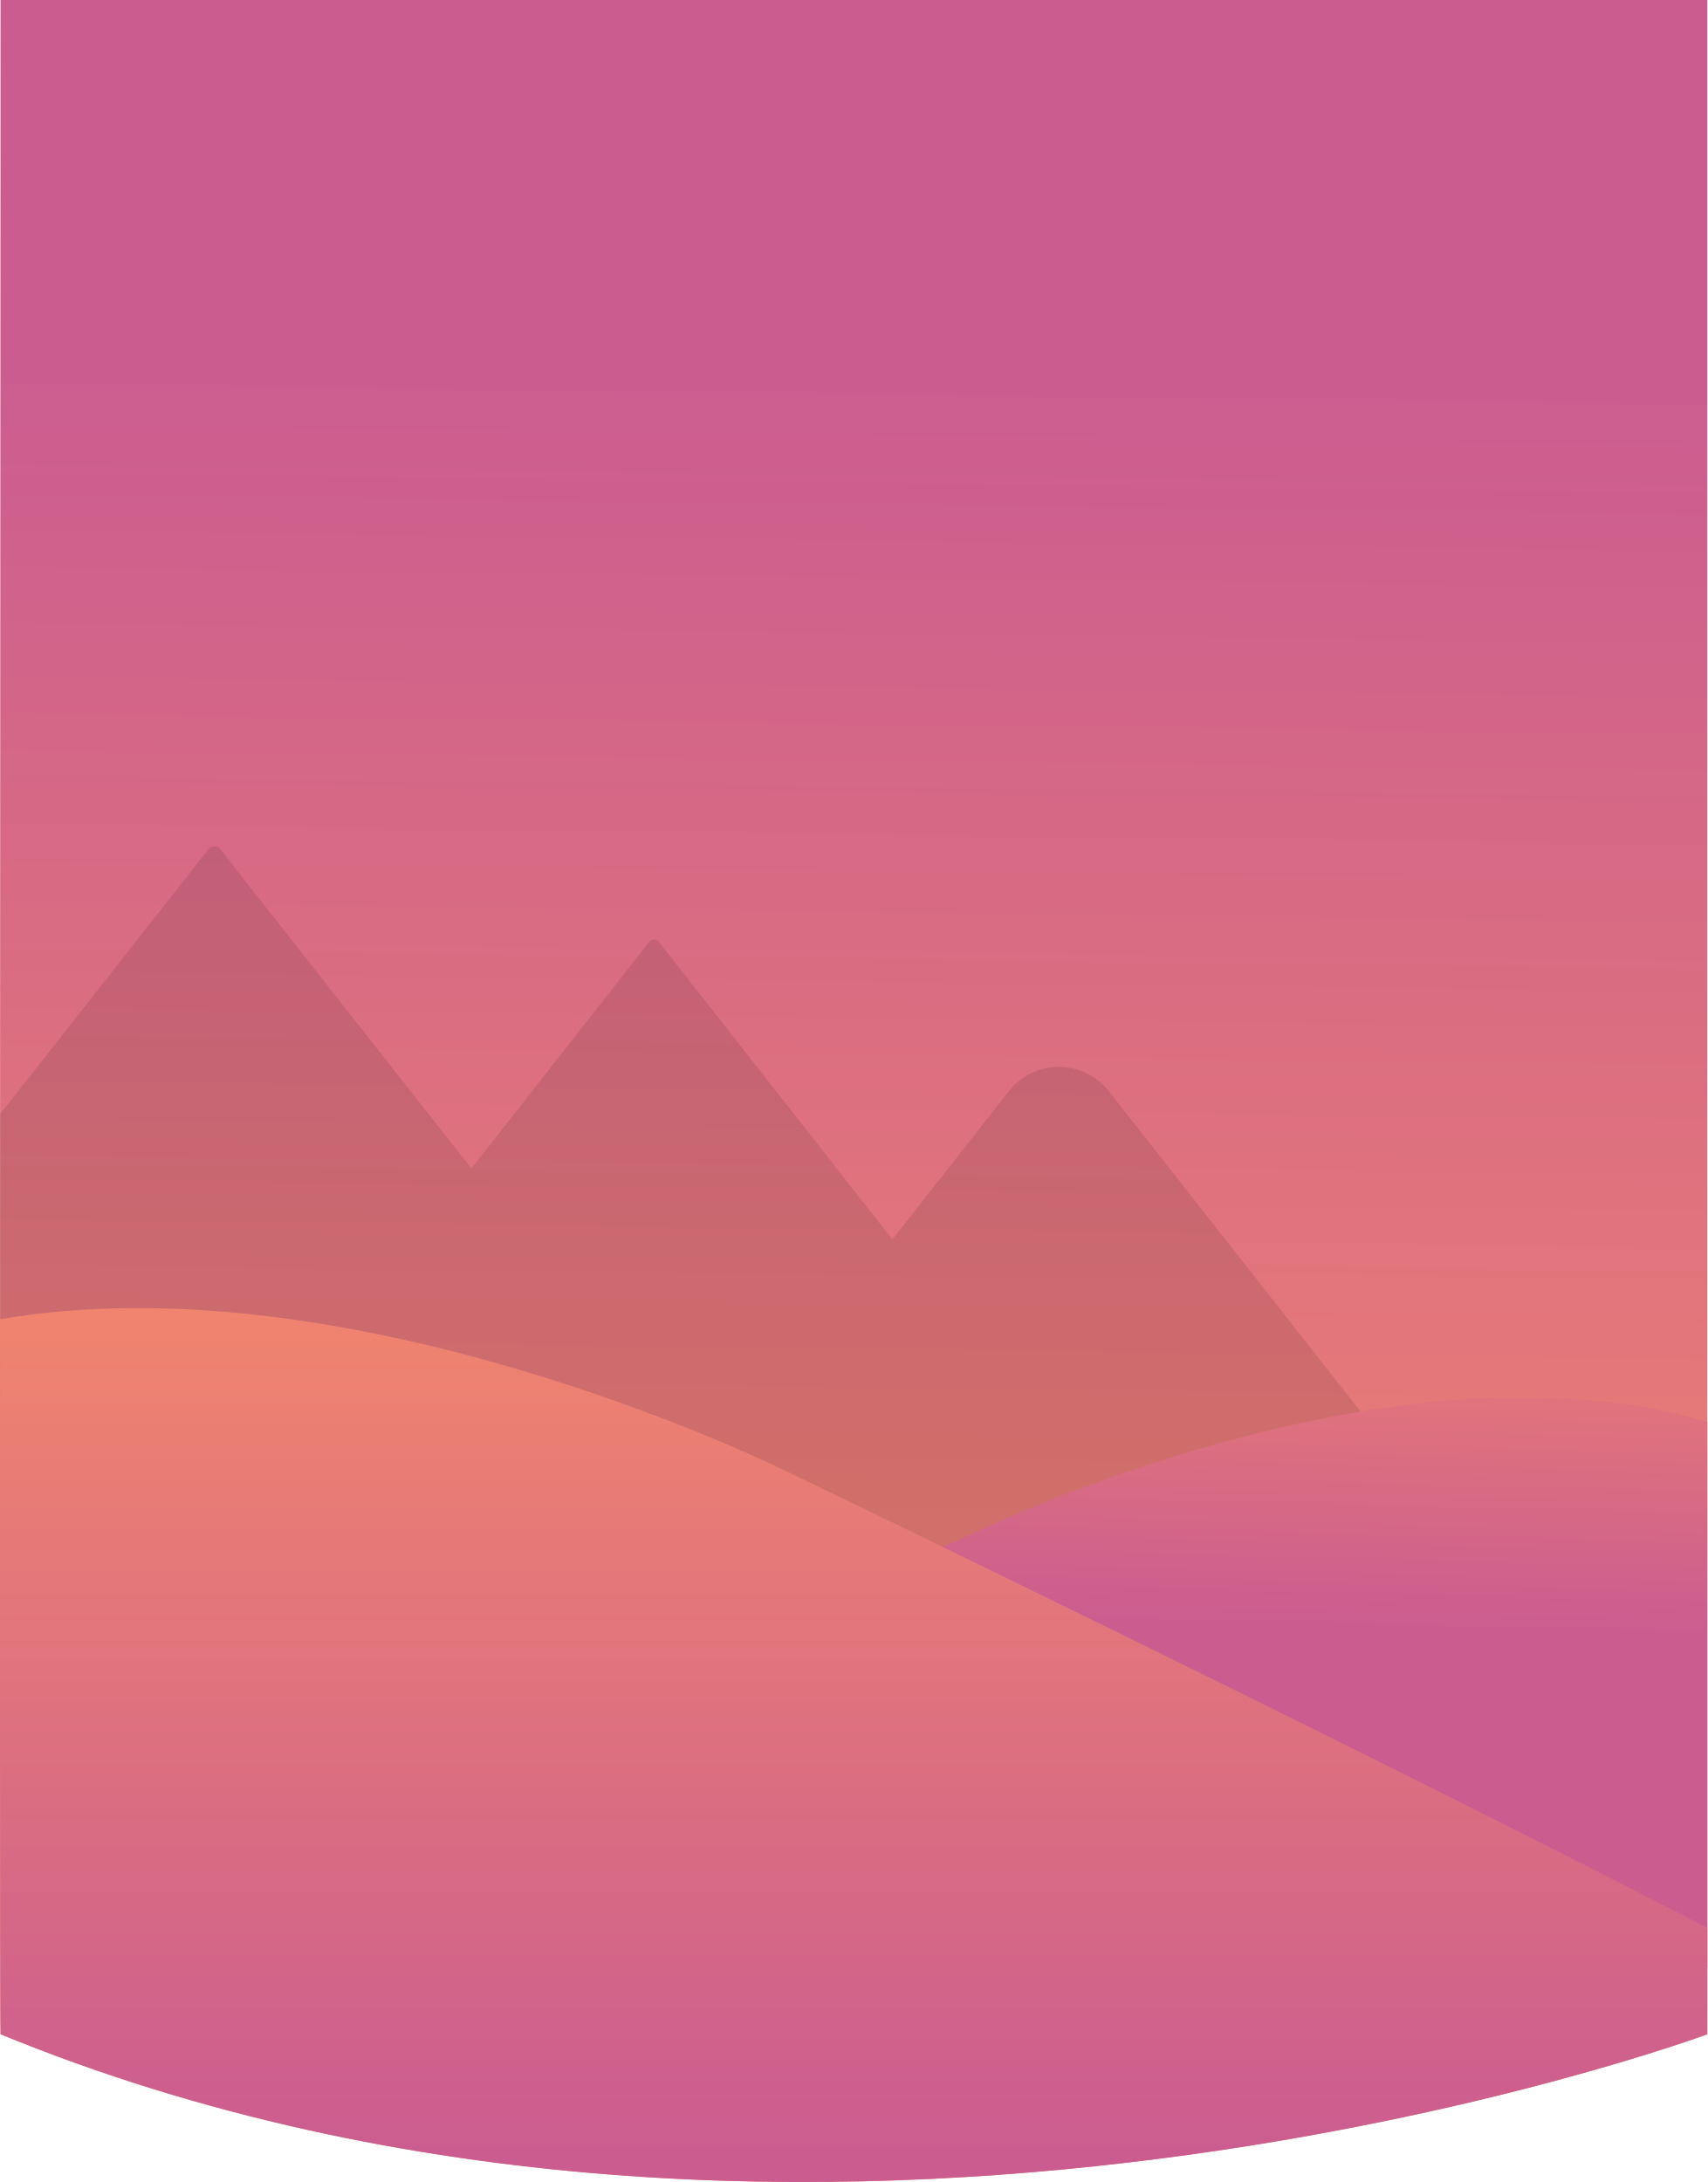
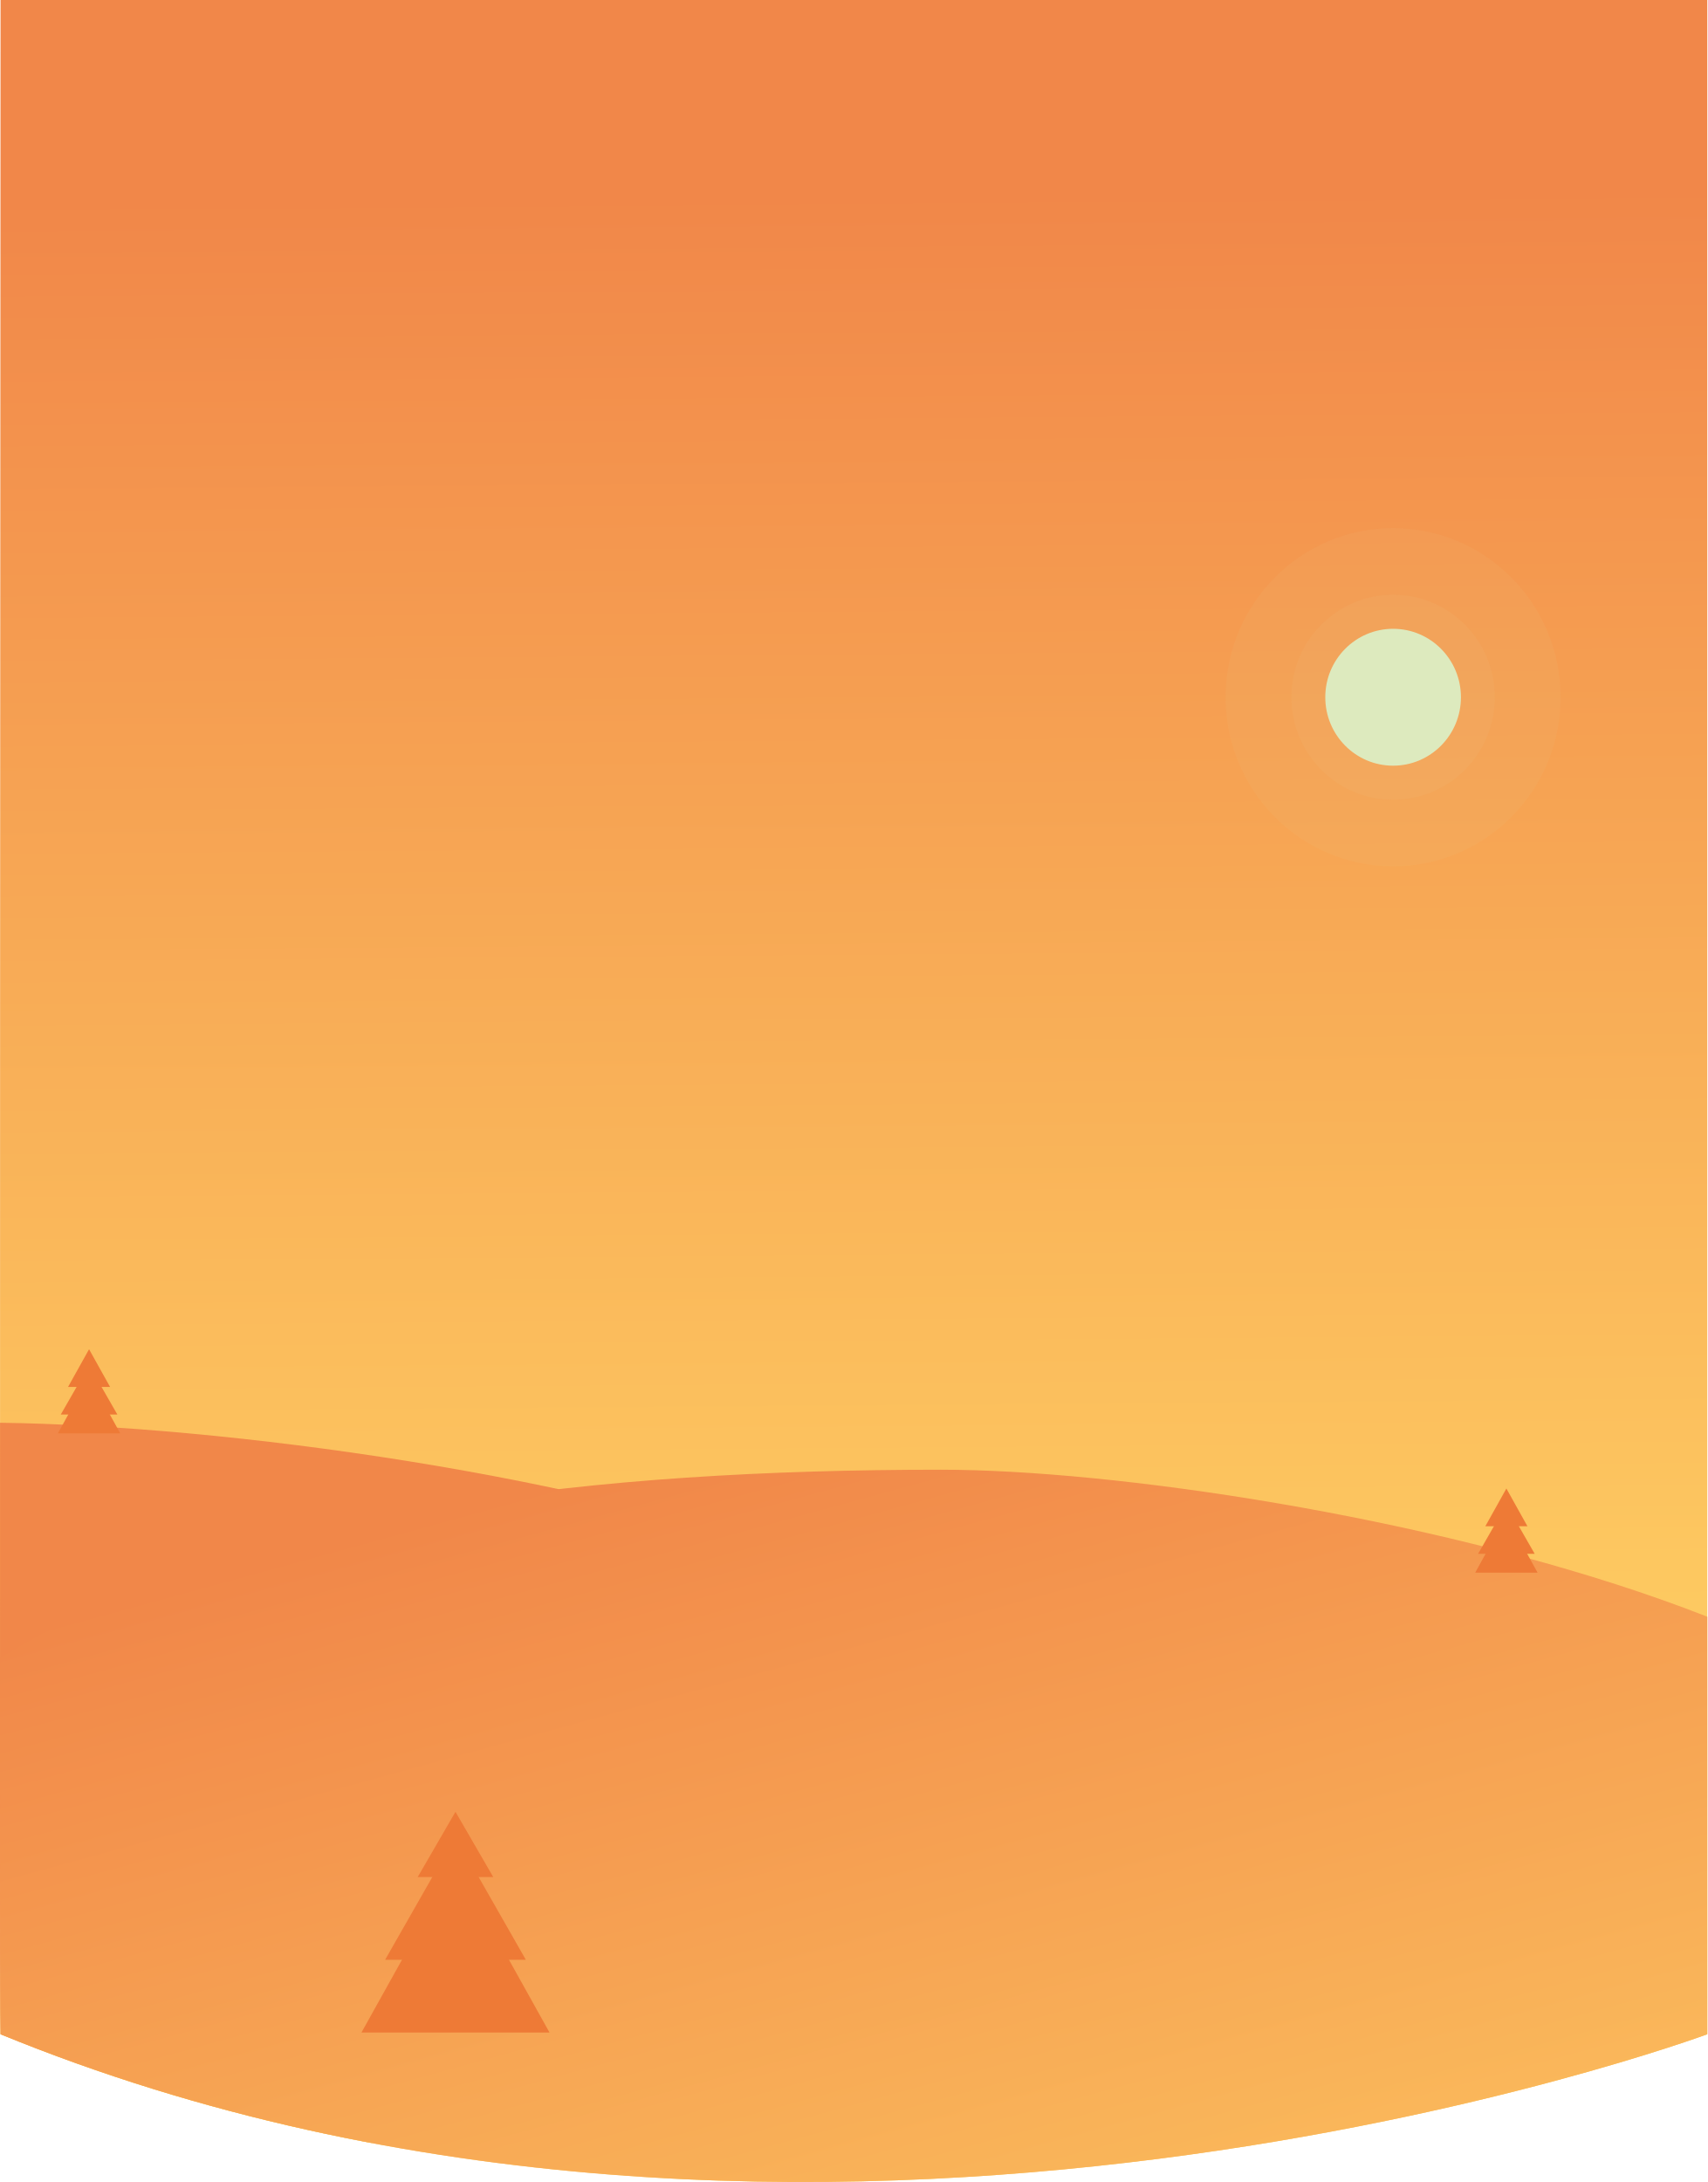
<svg xmlns="http://www.w3.org/2000/svg" xmlns:xlink="http://www.w3.org/1999/xlink" width="4051.508" height="5177.767" viewBox="0 0 4051.508 5177.767">
  <defs>
-     <linearGradient id="linear-gradient" y1="0.55" x2="0.961" y2="0.249" gradientUnits="objectBoundingBox">
-       <stop offset="0" stop-color="#f0846e" />
-       <stop offset="1" stop-color="#cb5c90" />
+     <linearGradient id="linear-gradient" x1="0.02" y1="0.422" x2="0.952" y2="0.454" gradientUnits="objectBoundingBox">
+       <stop offset="0" stop-color="#fc8e6d" />
+       <stop offset="1" stop-color="#fea172" />
    </linearGradient>
    <clipPath id="clip-path">
-       <path id="Trazado_65" data-name="Trazado 65" d="M0,0H4827.171s788.839,2127.181,0,4050.189c-.861,2.968-4827.171,0-4827.171,0Z" transform="translate(4051.508 0) rotate(90)" fill="url(#linear-gradient)" />
+       <path id="Trazado_89" data-name="Trazado 89" d="M0,0H4827.171s788.839,2127.181,0,4050.189c-.861,2.968-4827.171,0-4827.171,0Z" transform="translate(4051.508 -38) rotate(90)" fill="url(#linear-gradient)" />
    </clipPath>
-     <linearGradient id="linear-gradient-2" x1="0.836" y1="0.451" x2="0.194" y2="0.445" xlink:href="#linear-gradient" />
-     <linearGradient id="linear-gradient-3" x1="0.555" y1="-0.3" x2="0.5" y2="0.387" xlink:href="#linear-gradient" />
-     <linearGradient id="linear-gradient-4" x1="0.5" y1="0" x2="0.5" y2="0.905" xlink:href="#linear-gradient" />
+     <linearGradient id="linear-gradient-2" x1="0.754" y1="0.51" x2="0.098" y2="0.514" gradientUnits="objectBoundingBox">
+       <stop offset="0" stop-color="#fecd62" />
+       <stop offset="1" stop-color="#f18749" />
+     </linearGradient>
+     <linearGradient id="linear-gradient-3" x1="0.754" y1="0.546" x2="0.695" y2="0.454" xlink:href="#linear-gradient-2" />
+     <linearGradient id="linear-gradient-4" x1="0.836" y1="1.183" x2="0.12" y2="0.21" xlink:href="#linear-gradient-2" />
  </defs>
-   <g id="tarde" transform="translate(-0.001)" clip-path="url(#clip-path)">
-     <g id="Grupo_18" data-name="Grupo 18" transform="translate(-861.675 -143.088)">
-       <path id="Trazado_61" data-name="Trazado 61" d="M0,0H5029.761s821.946,2235,0,4255.474c18.759,27.021-5029.761,0-5029.761,0Z" transform="translate(4977.437) rotate(90)" fill="url(#linear-gradient-2)" />
-       <path id="Unión_2" data-name="Unión 2" d="M1048.627,1982.057a14,14,0,0,1-11.012-22.644l154.7-197.069H8.245A18,18,0,0,1-5.9,1733.217L1356.275,1.153a18,18,0,0,1,28.3,0l595.688,757.44,422.494-538.207a14,14,0,0,1,22.025,0l554.6,706.5L3255.846,575.2c60.388-76.818,176.665-76.818,237.053,0l671.273,853.907c77.868,99.055,7.384,244.376-118.528,244.376H3565.466l224.452,285.926a14,14,0,0,1-11.012,22.644Z" transform="translate(0 2157.282)" opacity="0.1" />
-       <path id="Trazado_63" data-name="Trazado 63" d="M3629.246-52.761c-721.385-92.485-1553.2,322.2-1553.2,322.2s-2330.254,971.1-2053.175,971.1l4029.387,50.481c277.079,0,279.285-209.643,279.285-486.721V785C4331.546,507.92,4350.63,39.725,3629.246-52.761Z" transform="translate(1066.782 3525.156)" fill="url(#linear-gradient-3)" />
-       <path id="Trazado_64" data-name="Trazado 64" d="M810.784-50.684c832.772-106.766,1793.02,371.95,1793.02,371.95S6083.781,1993.774,5763.919,1993.774L911.99,2159.417C592.128,2159.417.043,1258.568.043,938.707V916.431C.043,596.57-21.988,56.082,810.784-50.684Z" transform="translate(124.502 3313.279)" fill="url(#linear-gradient-4)" />
+   <g id="tarde" transform="translate(-0.001 38)" clip-path="url(#clip-path)">
+     <g id="Grupo_32" data-name="Grupo 32" transform="translate(8.966 49.726)">
+       <path id="Trazado_85" data-name="Trazado 85" d="M0,0H5139.735s839.917,2283.865,0,4348.518c19.169,27.611-5139.735,0-5139.735,0Z" transform="translate(4201.666 -201.169) rotate(90)" fill="url(#linear-gradient-2)" />
    </g>
+     <path id="Trazado_87" data-name="Trazado 87" d="M3709.141,384.035c994.869,0,3503,431.154,2327.822,1313.916C4843.693,2594.305,2194.1,1539.808,27.542,2836.578,27.542,826.742,1699.3,384.035,3709.141,384.035Z" transform="translate(-3754.697 2953.797)" fill="url(#linear-gradient-3)" />
+     <path id="Trazado_88" data-name="Trazado 88" d="M3050.532,384.035c816.9,0,2950.1,434.688,2381.93,1163.661C3642.193,3166.443,1806.516,1333.049,27.542,2397.838,27.542,747.545,1400.239,384.035,3050.532,384.035Z" transform="translate(-817.815 3065.497)" fill="url(#linear-gradient-4)" />
+     <g id="Grupo_33" data-name="Grupo 33" transform="translate(3500.703 3494.162)">
+       <path id="Polígono_13" data-name="Polígono 13" d="M74.014,0l74.014,134.259H0Z" transform="translate(0 65.408)" fill="#ee7a36" />
+       <path id="Polígono_14" data-name="Polígono 14" d="M67.129,0l67.129,117.046H0Z" transform="translate(6.885 37.868)" fill="#ee7a36" />
+       <path id="Polígono_15" data-name="Polígono 15" d="M49.917,0,99.833,89.506H0Z" transform="translate(24.098 0)" fill="#ee7a36" />
+     </g>
+     <g id="Grupo_35" data-name="Grupo 35" transform="translate(137.347 3163.679)">
+       <path id="Polígono_19" data-name="Polígono 19" d="M74.014,0l74.014,134.259H0Z" transform="translate(0 65.408)" fill="#ee7a36" />
+       <path id="Polígono_20" data-name="Polígono 20" d="M67.129,0l67.129,117.046H0Z" transform="translate(6.885 37.868)" fill="#ee7a36" />
+       <path id="Polígono_21" data-name="Polígono 21" d="M49.917,0,99.833,89.506H0Z" transform="translate(24.098)" fill="#ee7a36" />
+     </g>
+     <g id="Grupo_42" data-name="Grupo 42" transform="translate(896.696 4230.273)">
+       <path id="Polígono_10" data-name="Polígono 10" d="M223.176,0,446.351,400.483H0Z" transform="translate(-39 154.357)" fill="#ee7a36" />
+       <path id="Polígono_11" data-name="Polígono 11" d="M166.963,0,333.926,292.615H0Z" transform="translate(17.213 89.506)" fill="#ee7a36" />
+       <path id="Polígono_12" data-name="Polígono 12" d="M89.652,0l89.653,154.88H0Z" transform="translate(94.523 31)" fill="#ee7a36" />
+     </g>
+     <path id="Trazado_95" data-name="Trazado 95" d="M397.512,0c219.54,0,397.512,179.658,397.512,401.277S617.052,802.554,397.512,802.554,0,622.9,0,401.277,177.972,0,397.512,0Z" transform="translate(2908.393 1215.235)" fill="#ddeabe" opacity="0.05" />
+     <ellipse id="Elipse_33" data-name="Elipse 33" cx="241.32" cy="243.245" rx="241.32" ry="243.245" transform="translate(3064.584 1373.267)" fill="#ddeabe" opacity="0.05" />
+     <ellipse id="Elipse_34" data-name="Elipse 34" cx="160.96" cy="162.404" rx="160.96" ry="162.404" transform="translate(3144.944 1454.108)" fill="#ddeabe" />
  </g>
</svg>
